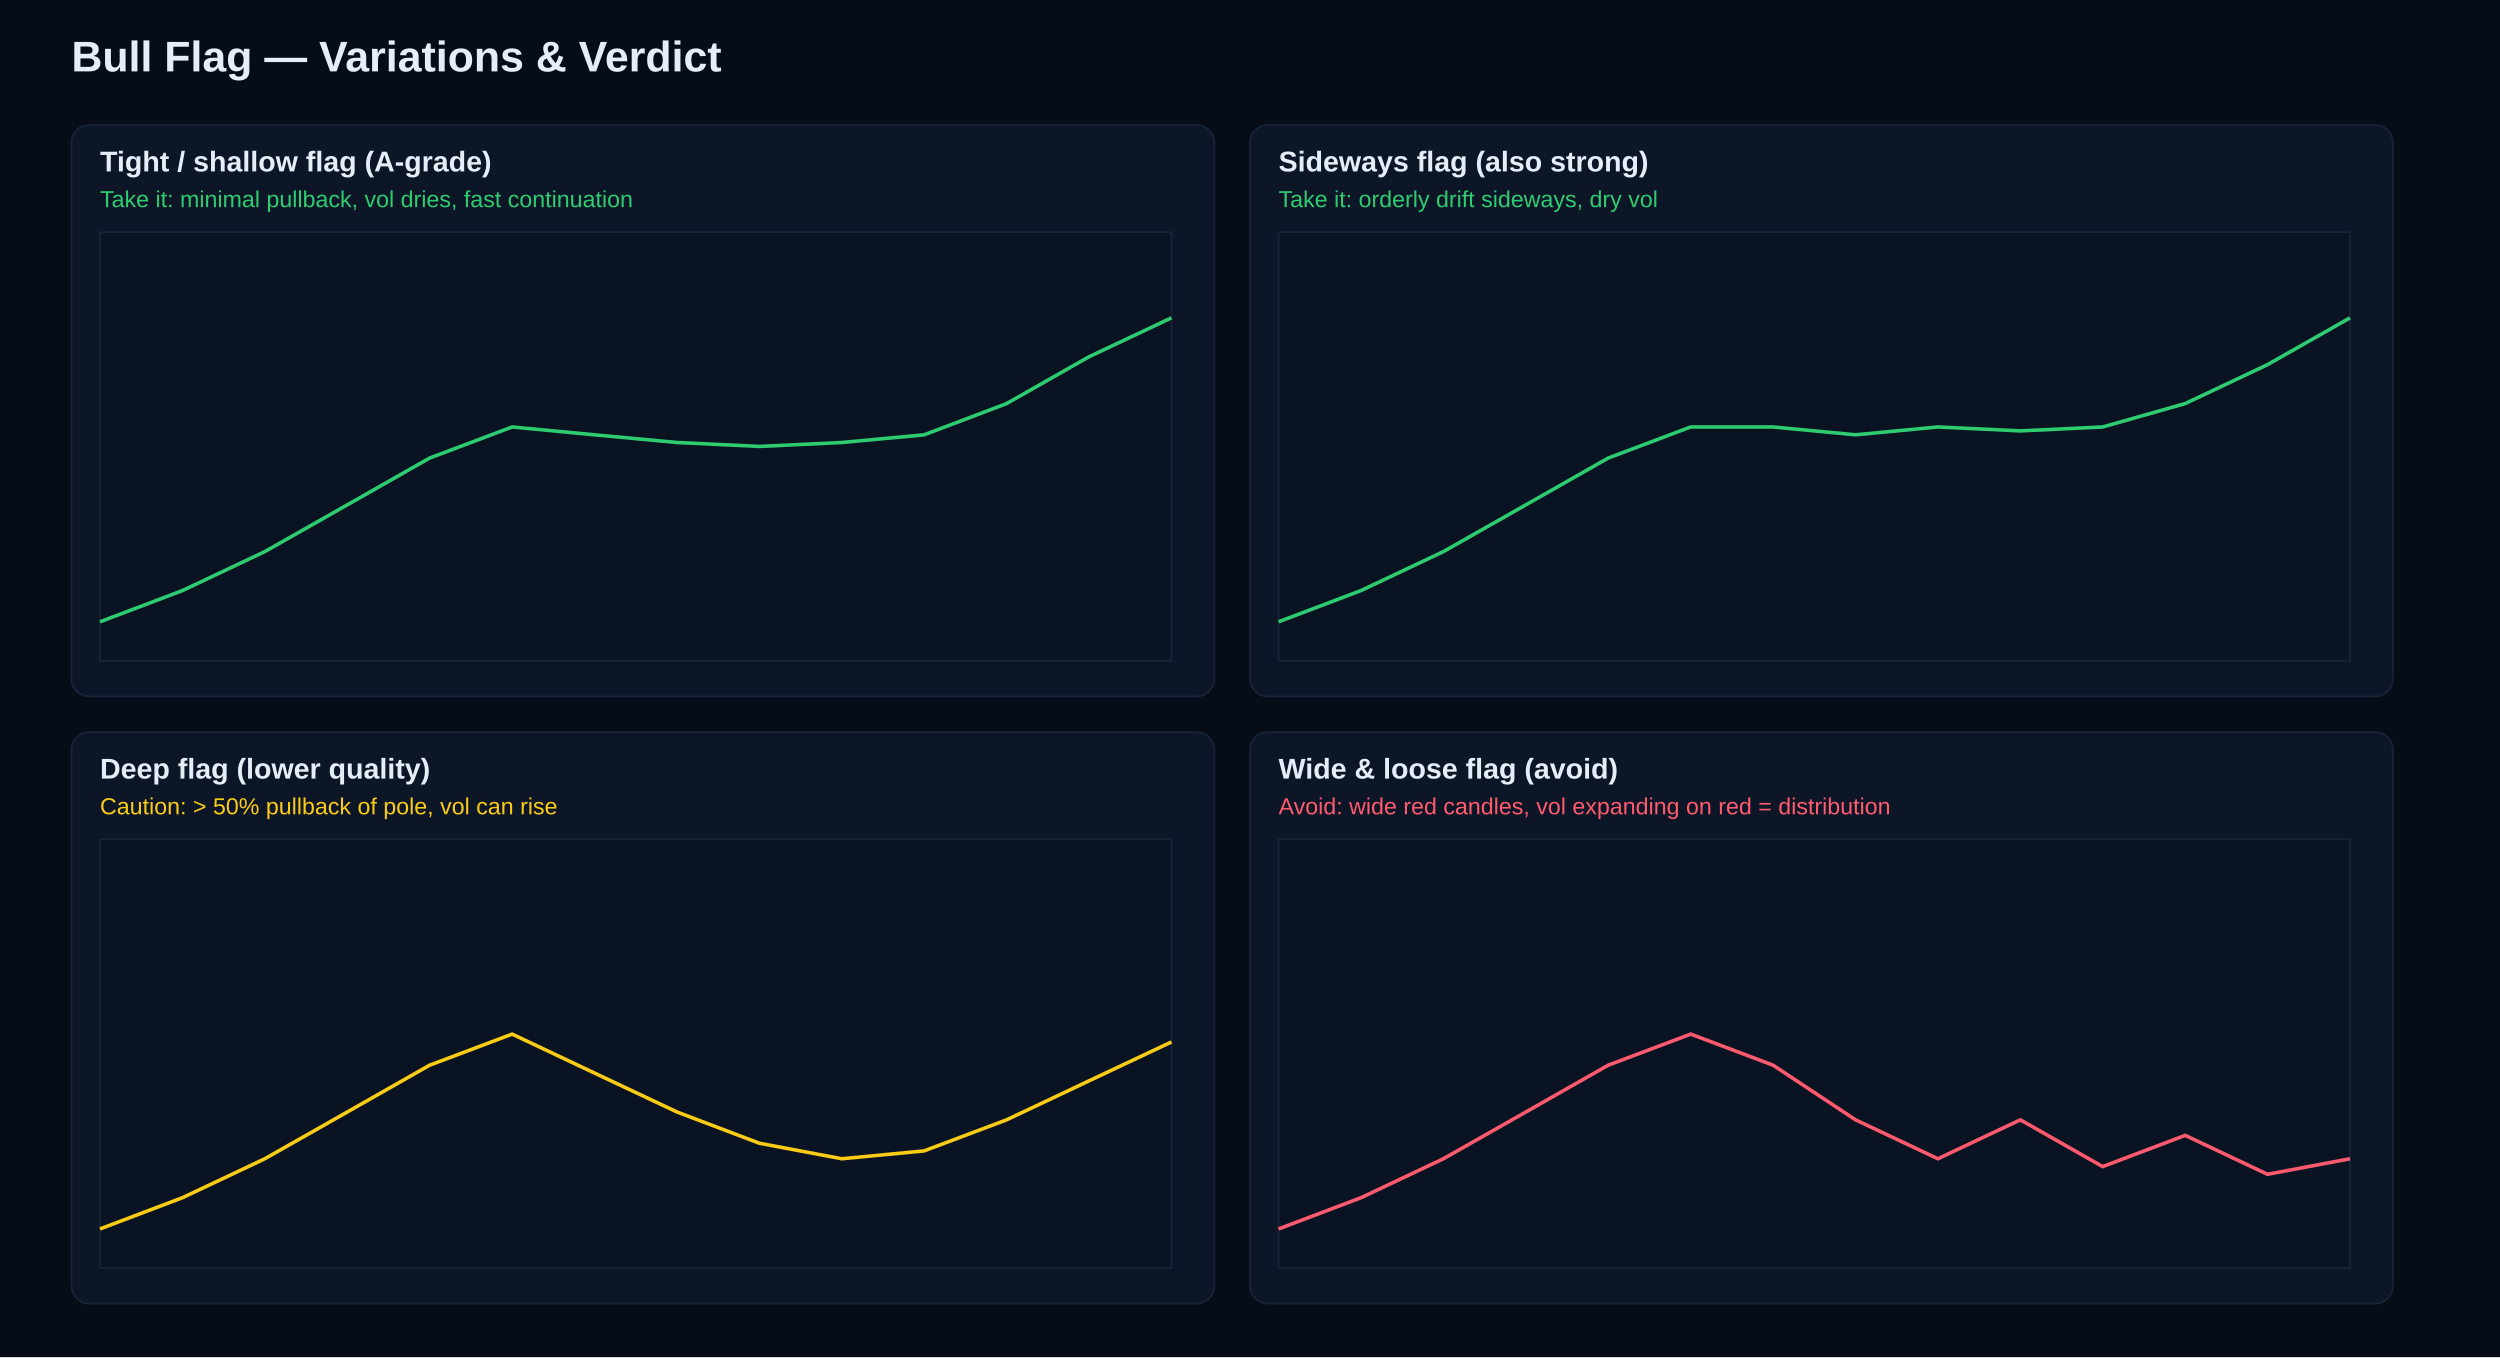
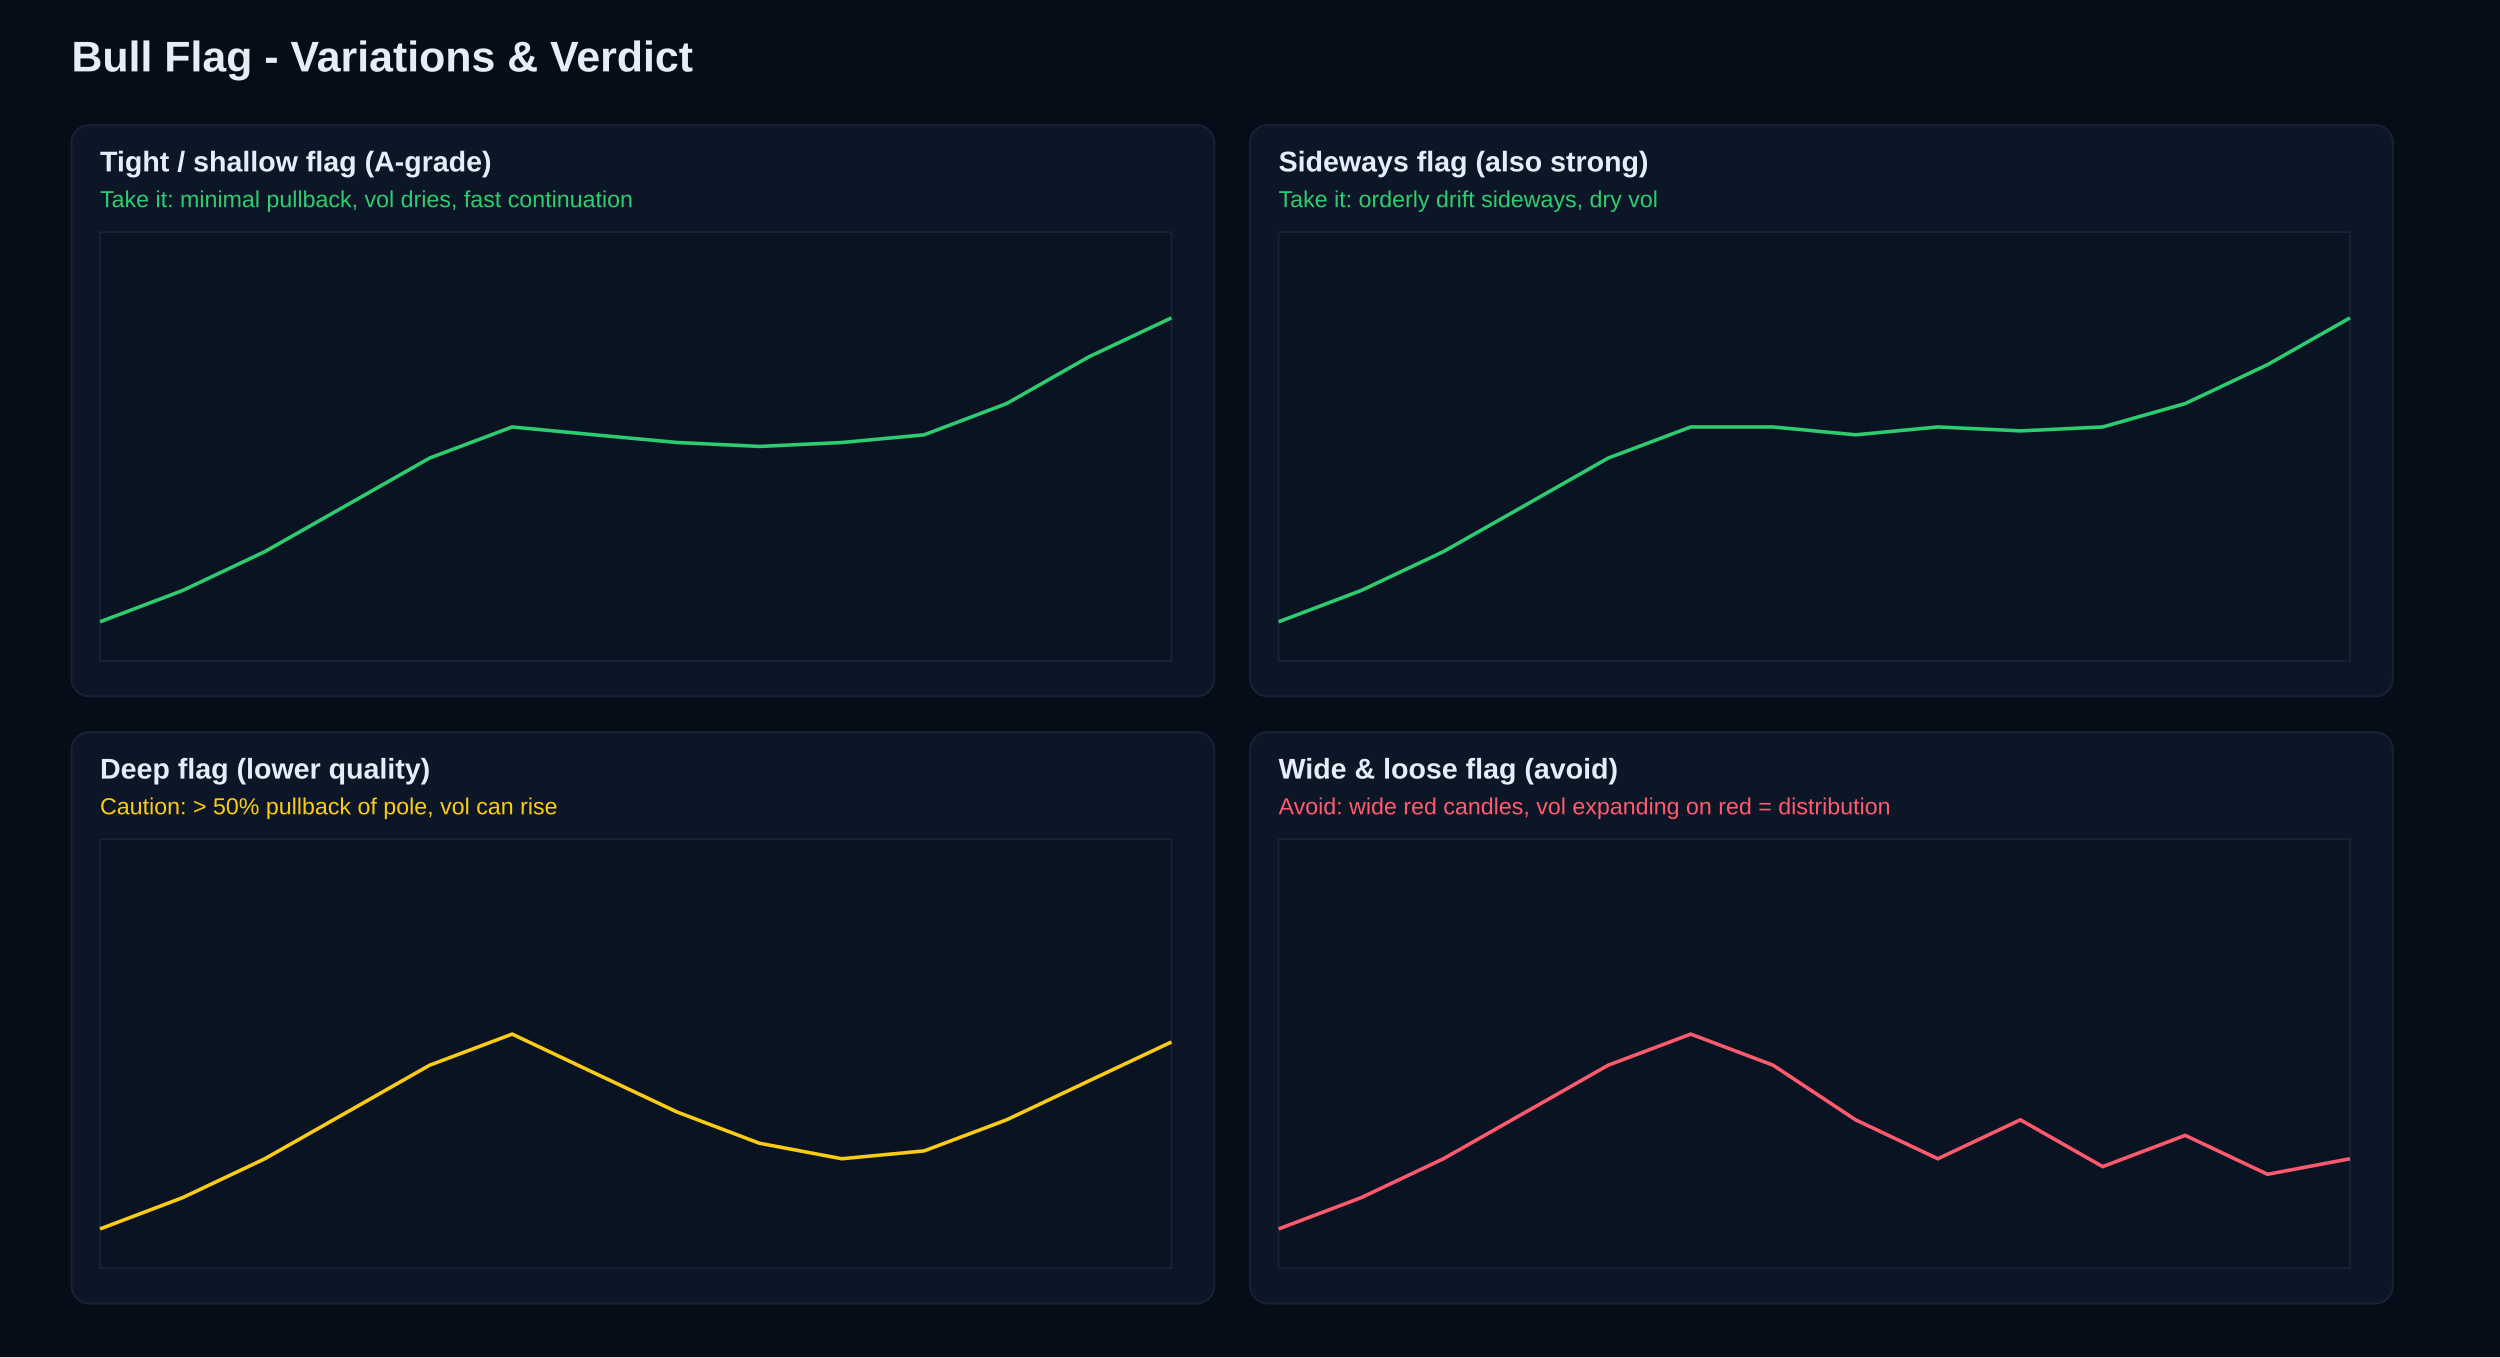
<svg xmlns="http://www.w3.org/2000/svg" width="1400" height="760" viewBox="0 0 1400 760" role="img" aria-labelledby="t d">
  <rect width="1400" height="760" fill="#070d18" />
-   <text x="40" y="40" fill="#e5edf8" font-size="24" font-family="Arial, sans-serif" font-weight="700">Bull Flag — Variations &amp; Verdict</text>
+   <text x="40" y="40" fill="#e5edf8" font-size="24" font-family="Arial, sans-serif" font-weight="700">Bull Flag - Variations &amp; Verdict</text>
  <rect x="40" y="70" width="640" height="320" rx="10" fill="#0d1626" stroke="#172338" />
  <text x="56" y="96" fill="#e5edf8" font-size="16" font-family="Arial, sans-serif" font-weight="600">Tight / shallow flag (A-grade)</text>
  <text x="56" y="116" fill="#2ecc71" font-size="13" font-family="Arial, sans-serif">Take it: minimal pullback, vol dries, fast continuation</text>
  <rect x="56" y="130" width="600" height="240" fill="#0a1322" stroke="#172338" />
  <path d="M56.0 348.2 L102.2 330.7 L148.3 308.9 L194.5 282.7 L240.6 256.5 L286.8 239.1 L332.9 243.5 L379.1 247.8 L425.2 250.0 L471.4 247.8 L517.5 243.5 L563.7 226.0 L609.8 199.8 L656.0 178.0" fill="none" stroke="#2ecc71" stroke-width="2" />
  <rect x="700" y="70" width="640" height="320" rx="10" fill="#0d1626" stroke="#172338" />
  <text x="716" y="96" fill="#e5edf8" font-size="16" font-family="Arial, sans-serif" font-weight="600">Sideways flag (also strong)</text>
  <text x="716" y="116" fill="#2ecc71" font-size="13" font-family="Arial, sans-serif">Take it: orderly drift sideways, dry vol</text>
  <rect x="716" y="130" width="600" height="240" fill="#0a1322" stroke="#172338" />
  <path d="M716.0 348.2 L762.2 330.7 L808.3 308.9 L854.5 282.7 L900.6 256.5 L946.8 239.1 L992.9 239.1 L1039.1 243.5 L1085.2 239.1 L1131.4 241.3 L1177.5 239.1 L1223.7 226.0 L1269.8 204.2 L1316.0 178.0" fill="none" stroke="#2ecc71" stroke-width="2" />
  <rect x="40" y="410" width="640" height="320" rx="10" fill="#0d1626" stroke="#172338" />
  <text x="56" y="436" fill="#e5edf8" font-size="16" font-family="Arial, sans-serif" font-weight="600">Deep flag (lower quality)</text>
  <text x="56" y="456" fill="#facc15" font-size="13" font-family="Arial, sans-serif">Caution: &gt; 50% pullback of pole, vol can rise</text>
  <rect x="56" y="470" width="600" height="240" fill="#0a1322" stroke="#172338" />
  <path d="M56.0 688.2 L102.2 670.7 L148.3 648.9 L194.5 622.7 L240.6 596.5 L286.8 579.1 L332.9 600.9 L379.1 622.7 L425.2 640.2 L471.4 648.9 L517.5 644.5 L563.7 627.1 L609.8 605.3 L656.0 583.5" fill="none" stroke="#facc15" stroke-width="2" />
  <rect x="700" y="410" width="640" height="320" rx="10" fill="#0d1626" stroke="#172338" />
  <text x="716" y="436" fill="#e5edf8" font-size="16" font-family="Arial, sans-serif" font-weight="600">Wide &amp; loose flag (avoid)</text>
  <text x="716" y="456" fill="#ff5a6e" font-size="13" font-family="Arial, sans-serif">Avoid: wide red candles, vol expanding on red = distribution</text>
  <rect x="716" y="470" width="600" height="240" fill="#0a1322" stroke="#172338" />
  <path d="M716.0 688.2 L762.2 670.7 L808.3 648.9 L854.5 622.7 L900.6 596.5 L946.8 579.1 L992.9 596.5 L1039.1 627.1 L1085.2 648.9 L1131.4 627.1 L1177.5 653.3 L1223.7 635.8 L1269.8 657.6 L1316.0 648.9" fill="none" stroke="#ff5a6e" stroke-width="2" />
</svg>
